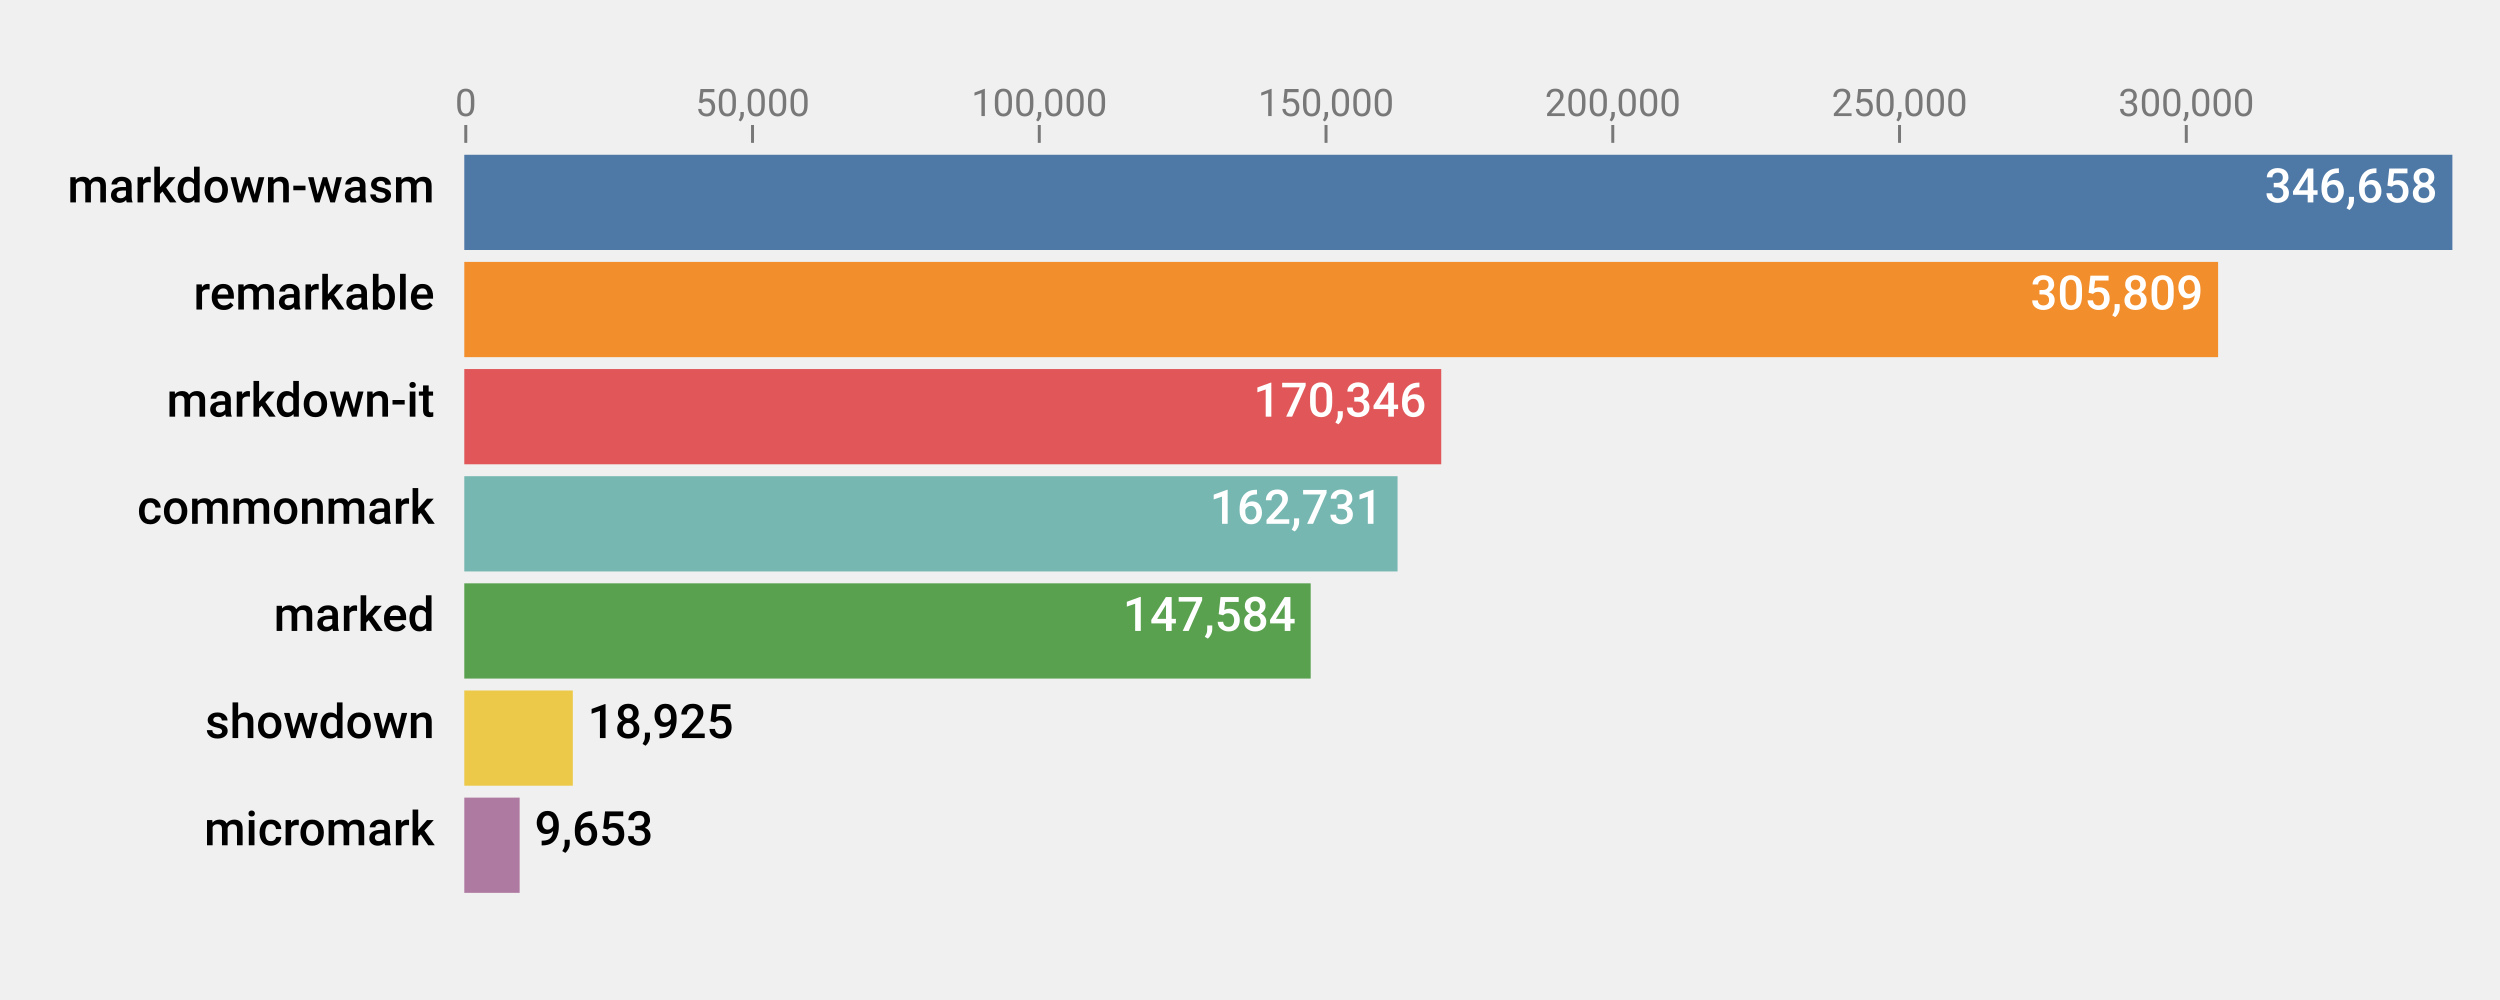
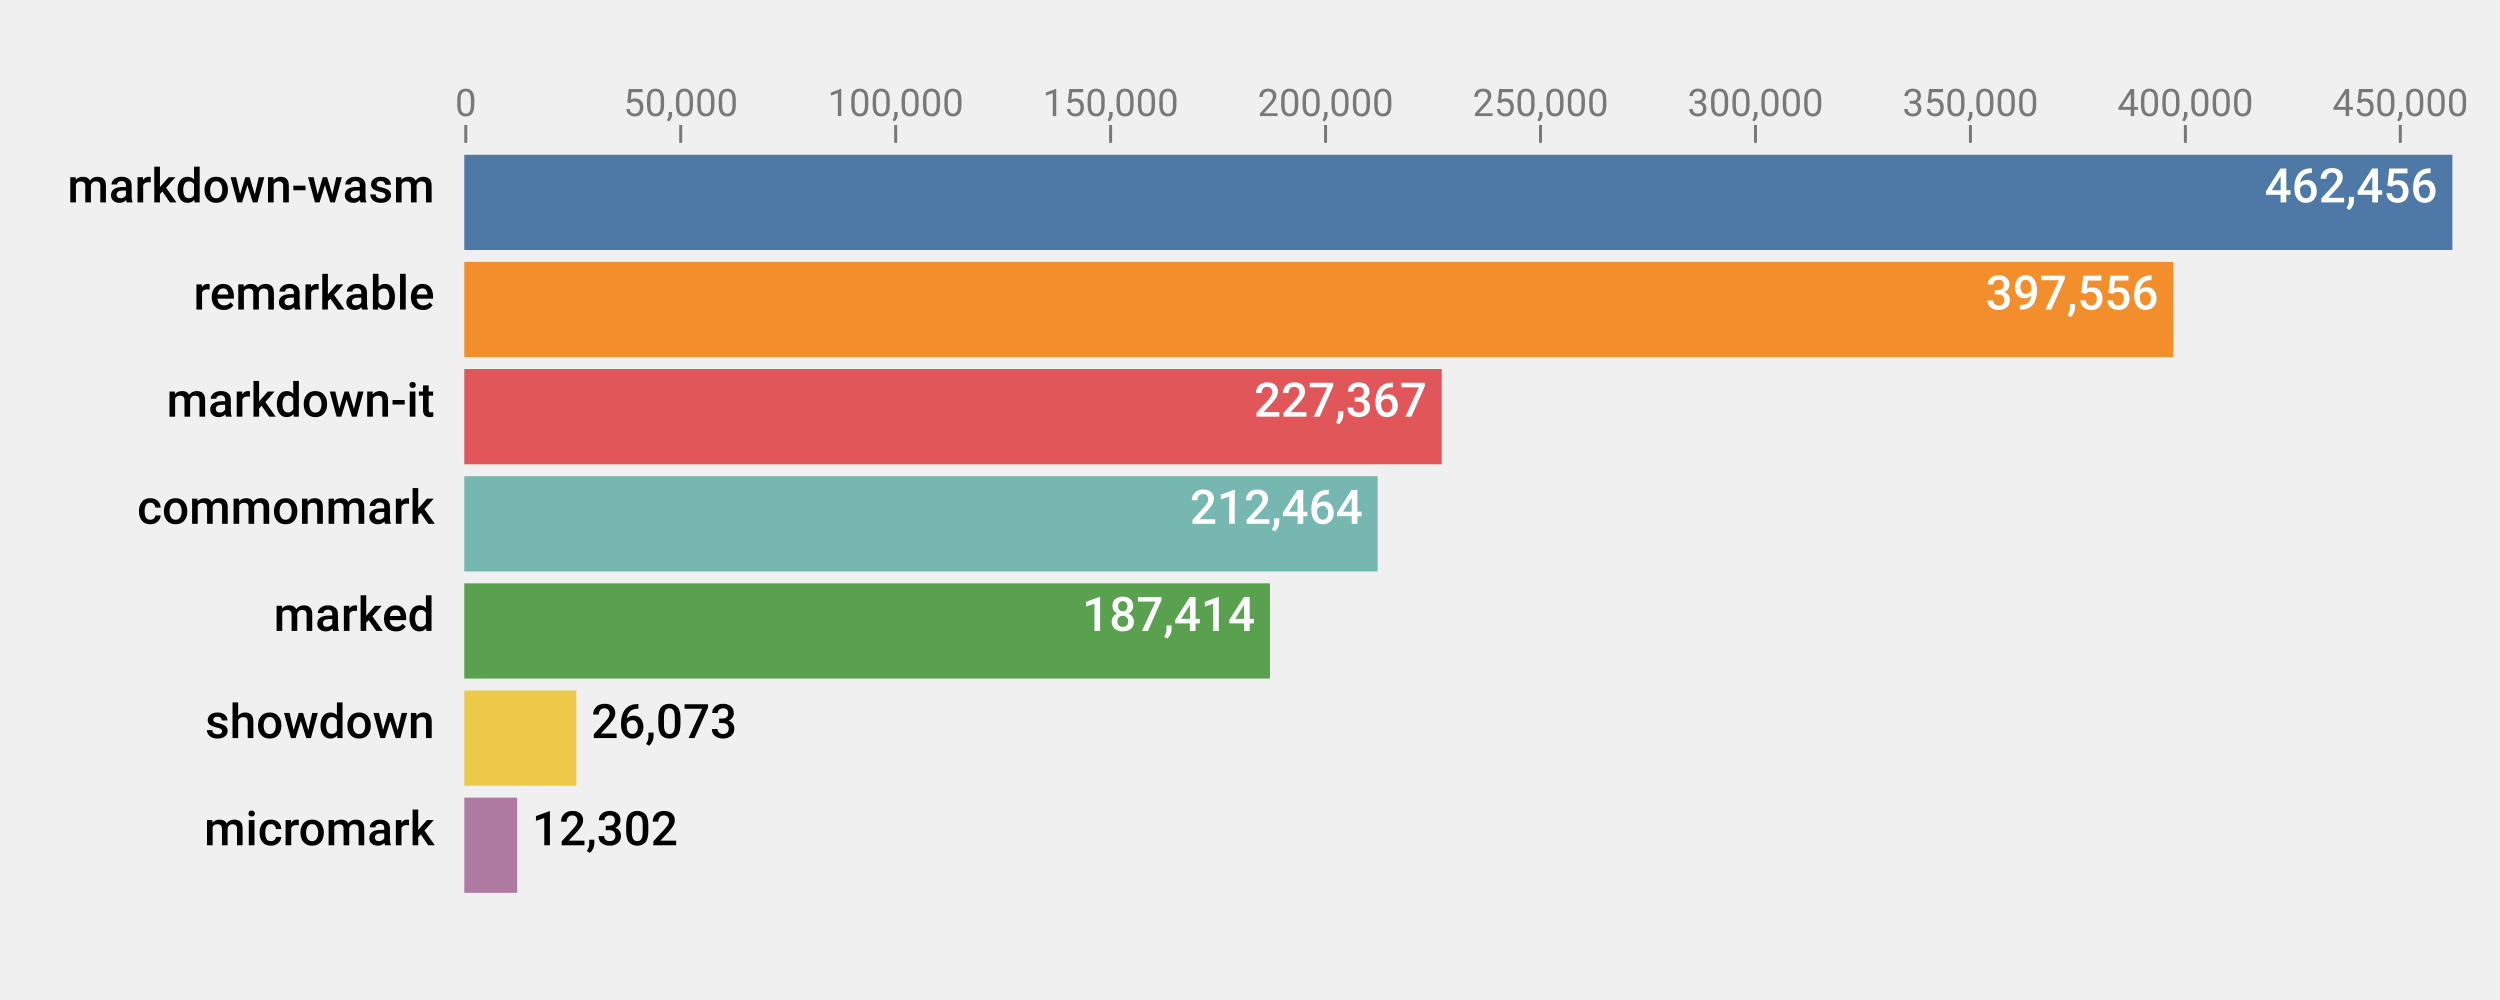
<svg xmlns="http://www.w3.org/2000/svg" width="840" height="336" font-family="system-ui,-apple-system,&quot;Segoe UI&quot;,Roboto,&quot;Helvetica Neue&quot;,&quot;Noto Sans&quot;,&quot;Liberation Sans&quot;,Arial,sans-serif" font-size="16" viewBox="0 0 840 336">
  <g font-weight="500" text-anchor="end">
    <text x="156" y="68" alignment-baseline="central" dx="-10">markdown-wasm</text>
    <text x="156" y="104" alignment-baseline="central" dx="-10">remarkable</text>
    <text x="156" y="140" alignment-baseline="central" dx="-10">markdown-it</text>
    <text x="156" y="176" alignment-baseline="central" dx="-10">commonmark</text>
    <text x="156" y="212" alignment-baseline="central" dx="-10">marked</text>
    <text x="156" y="248" alignment-baseline="central" dx="-10">showdown</text>
    <text x="156" y="284" alignment-baseline="central" dx="-10">micromark</text>
  </g>
  <path fill="#4e79a7" d="M156 52h668v32H156z" />
-   <path fill="#f28e2c" d="M156 88h589.284v32H156z" />
-   <path fill="#e15759" d="M156 124h328.252v32H156z" />
-   <path fill="#76b7b2" d="M156 160h313.578v32H156z" />
-   <path fill="#59a14f" d="M156 196h284.39v32H156z" />
-   <path fill="#edc949" d="M156 232h36.468v32H156z" />
-   <path fill="#af7aa1" d="M156 268h18.601v32H156z" />
+   <path fill="#f28e2c" d="M156 88h574.255v32H156z" />
+   <path fill="#e15759" d="M156 124h328.423v32H156z" />
+   <path fill="#76b7b2" d="M156 160h306.896v32H156z" />
+   <path fill="#59a14f" d="M156 196h270.713v32H156z" />
+   <path fill="#edc949" d="M156 232h37.662v32H156z" />
+   <path fill="#af7aa1" d="M156 268h17.77v32H156z" />
  <g fill="#fff" font-weight="500" text-anchor="end">
-     <text x="824" y="68" alignment-baseline="central" dx="-5">346,658</text>
-     <text x="745.284" y="104" alignment-baseline="central" dx="-5">305,809</text>
-     <text x="484.252" y="140" alignment-baseline="central" dx="-5">170,346</text>
-     <text x="469.578" y="176" alignment-baseline="central" dx="-5">162,731</text>
-     <text x="440.39" y="212" alignment-baseline="central" dx="-5">147,584</text>
-     <text x="192.468" y="248" fill="#000" alignment-baseline="central" dx="5" text-anchor="start">18,925</text>
-     <text x="174.601" y="284" fill="#000" alignment-baseline="central" dx="5" text-anchor="start">9,653</text>
+     <text x="824" y="68" alignment-baseline="central" dx="-5">462,456</text>
+     <text x="730.255" y="104" alignment-baseline="central" dx="-5">397,556</text>
+     <text x="484.423" y="140" alignment-baseline="central" dx="-5">227,367</text>
+     <text x="462.896" y="176" alignment-baseline="central" dx="-5">212,464</text>
+     <text x="426.713" y="212" alignment-baseline="central" dx="-5">187,414</text>
+     <text x="193.662" y="248" fill="#000" alignment-baseline="central" dx="5" text-anchor="start">26,073</text>
+     <text x="173.77" y="284" fill="#000" alignment-baseline="central" dx="5" text-anchor="start">12,302</text>
  </g>
  <g fill="none" font-size="12.8" opacity=".5" text-anchor="middle">
    <g class="tick" opacity="1">
      <path stroke="currentColor" d="M156.5 48v-6" />
      <text y="-9" fill="currentColor" dy="0em" transform="translate(156.5 48)">0</text>
    </g>
    <g class="tick" opacity="1">
-       <path stroke="currentColor" d="M252.848 48v-6" />
-       <text y="-9" fill="currentColor" dy="0em" transform="translate(252.848 48)">50,000</text>
+       <path stroke="currentColor" d="M228.723 48v-6" />
+       <text y="-9" fill="currentColor" dy="0em" transform="translate(228.723 48)">50,000</text>
    </g>
    <g class="tick" opacity="1">
-       <path stroke="currentColor" d="M349.197 48v-6" />
-       <text y="-9" fill="currentColor" dy="0em" transform="translate(349.197 48)">100,000</text>
+       <path stroke="currentColor" d="M300.946 48v-6" />
+       <text y="-9" fill="currentColor" dy="0em" transform="translate(300.946 48)">100,000</text>
    </g>
    <g class="tick" opacity="1">
-       <path stroke="currentColor" d="M445.545 48v-6" />
-       <text y="-9" fill="currentColor" dy="0em" transform="translate(445.545 48)">150,000</text>
+       <path stroke="currentColor" d="M373.17 48v-6" />
+       <text y="-9" fill="currentColor" dy="0em" transform="translate(373.17 48)">150,000</text>
    </g>
    <g class="tick" opacity="1">
-       <path stroke="currentColor" d="M541.894 48v-6" />
-       <text y="-9" fill="currentColor" dy="0em" transform="translate(541.894 48)">200,000</text>
+       <path stroke="currentColor" d="M445.392 48v-6" />
+       <text y="-9" fill="currentColor" dy="0em" transform="translate(445.392 48)">200,000</text>
    </g>
    <g class="tick" opacity="1">
-       <path stroke="currentColor" d="M638.242 48v-6" />
-       <text y="-9" fill="currentColor" dy="0em" transform="translate(638.242 48)">250,000</text>
+       <path stroke="currentColor" d="M517.616 48v-6" />
+       <text y="-9" fill="currentColor" dy="0em" transform="translate(517.616 48)">250,000</text>
    </g>
    <g class="tick" opacity="1">
-       <path stroke="currentColor" d="M734.59 48v-6" />
-       <text y="-9" fill="currentColor" dy="0em" transform="translate(734.59 48)">300,000</text>
+       <path stroke="currentColor" d="M589.839 48v-6" />
+       <text y="-9" fill="currentColor" dy="0em" transform="translate(589.839 48)">300,000</text>
+     </g>
+     <g class="tick" opacity="1">
+       <path stroke="currentColor" d="M662.062 48v-6" />
+       <text y="-9" fill="currentColor" dy="0em" transform="translate(662.062 48)">350,000</text>
+     </g>
+     <g class="tick" opacity="1">
+       <path stroke="currentColor" d="M734.285 48v-6" />
+       <text y="-9" fill="currentColor" dy="0em" transform="translate(734.285 48)">400,000</text>
+     </g>
+     <g class="tick" opacity="1">
+       <path stroke="currentColor" d="M806.508 48v-6" />
+       <text y="-9" fill="currentColor" dy="0em" transform="translate(806.508 48)">450,000</text>
    </g>
  </g>
</svg>
